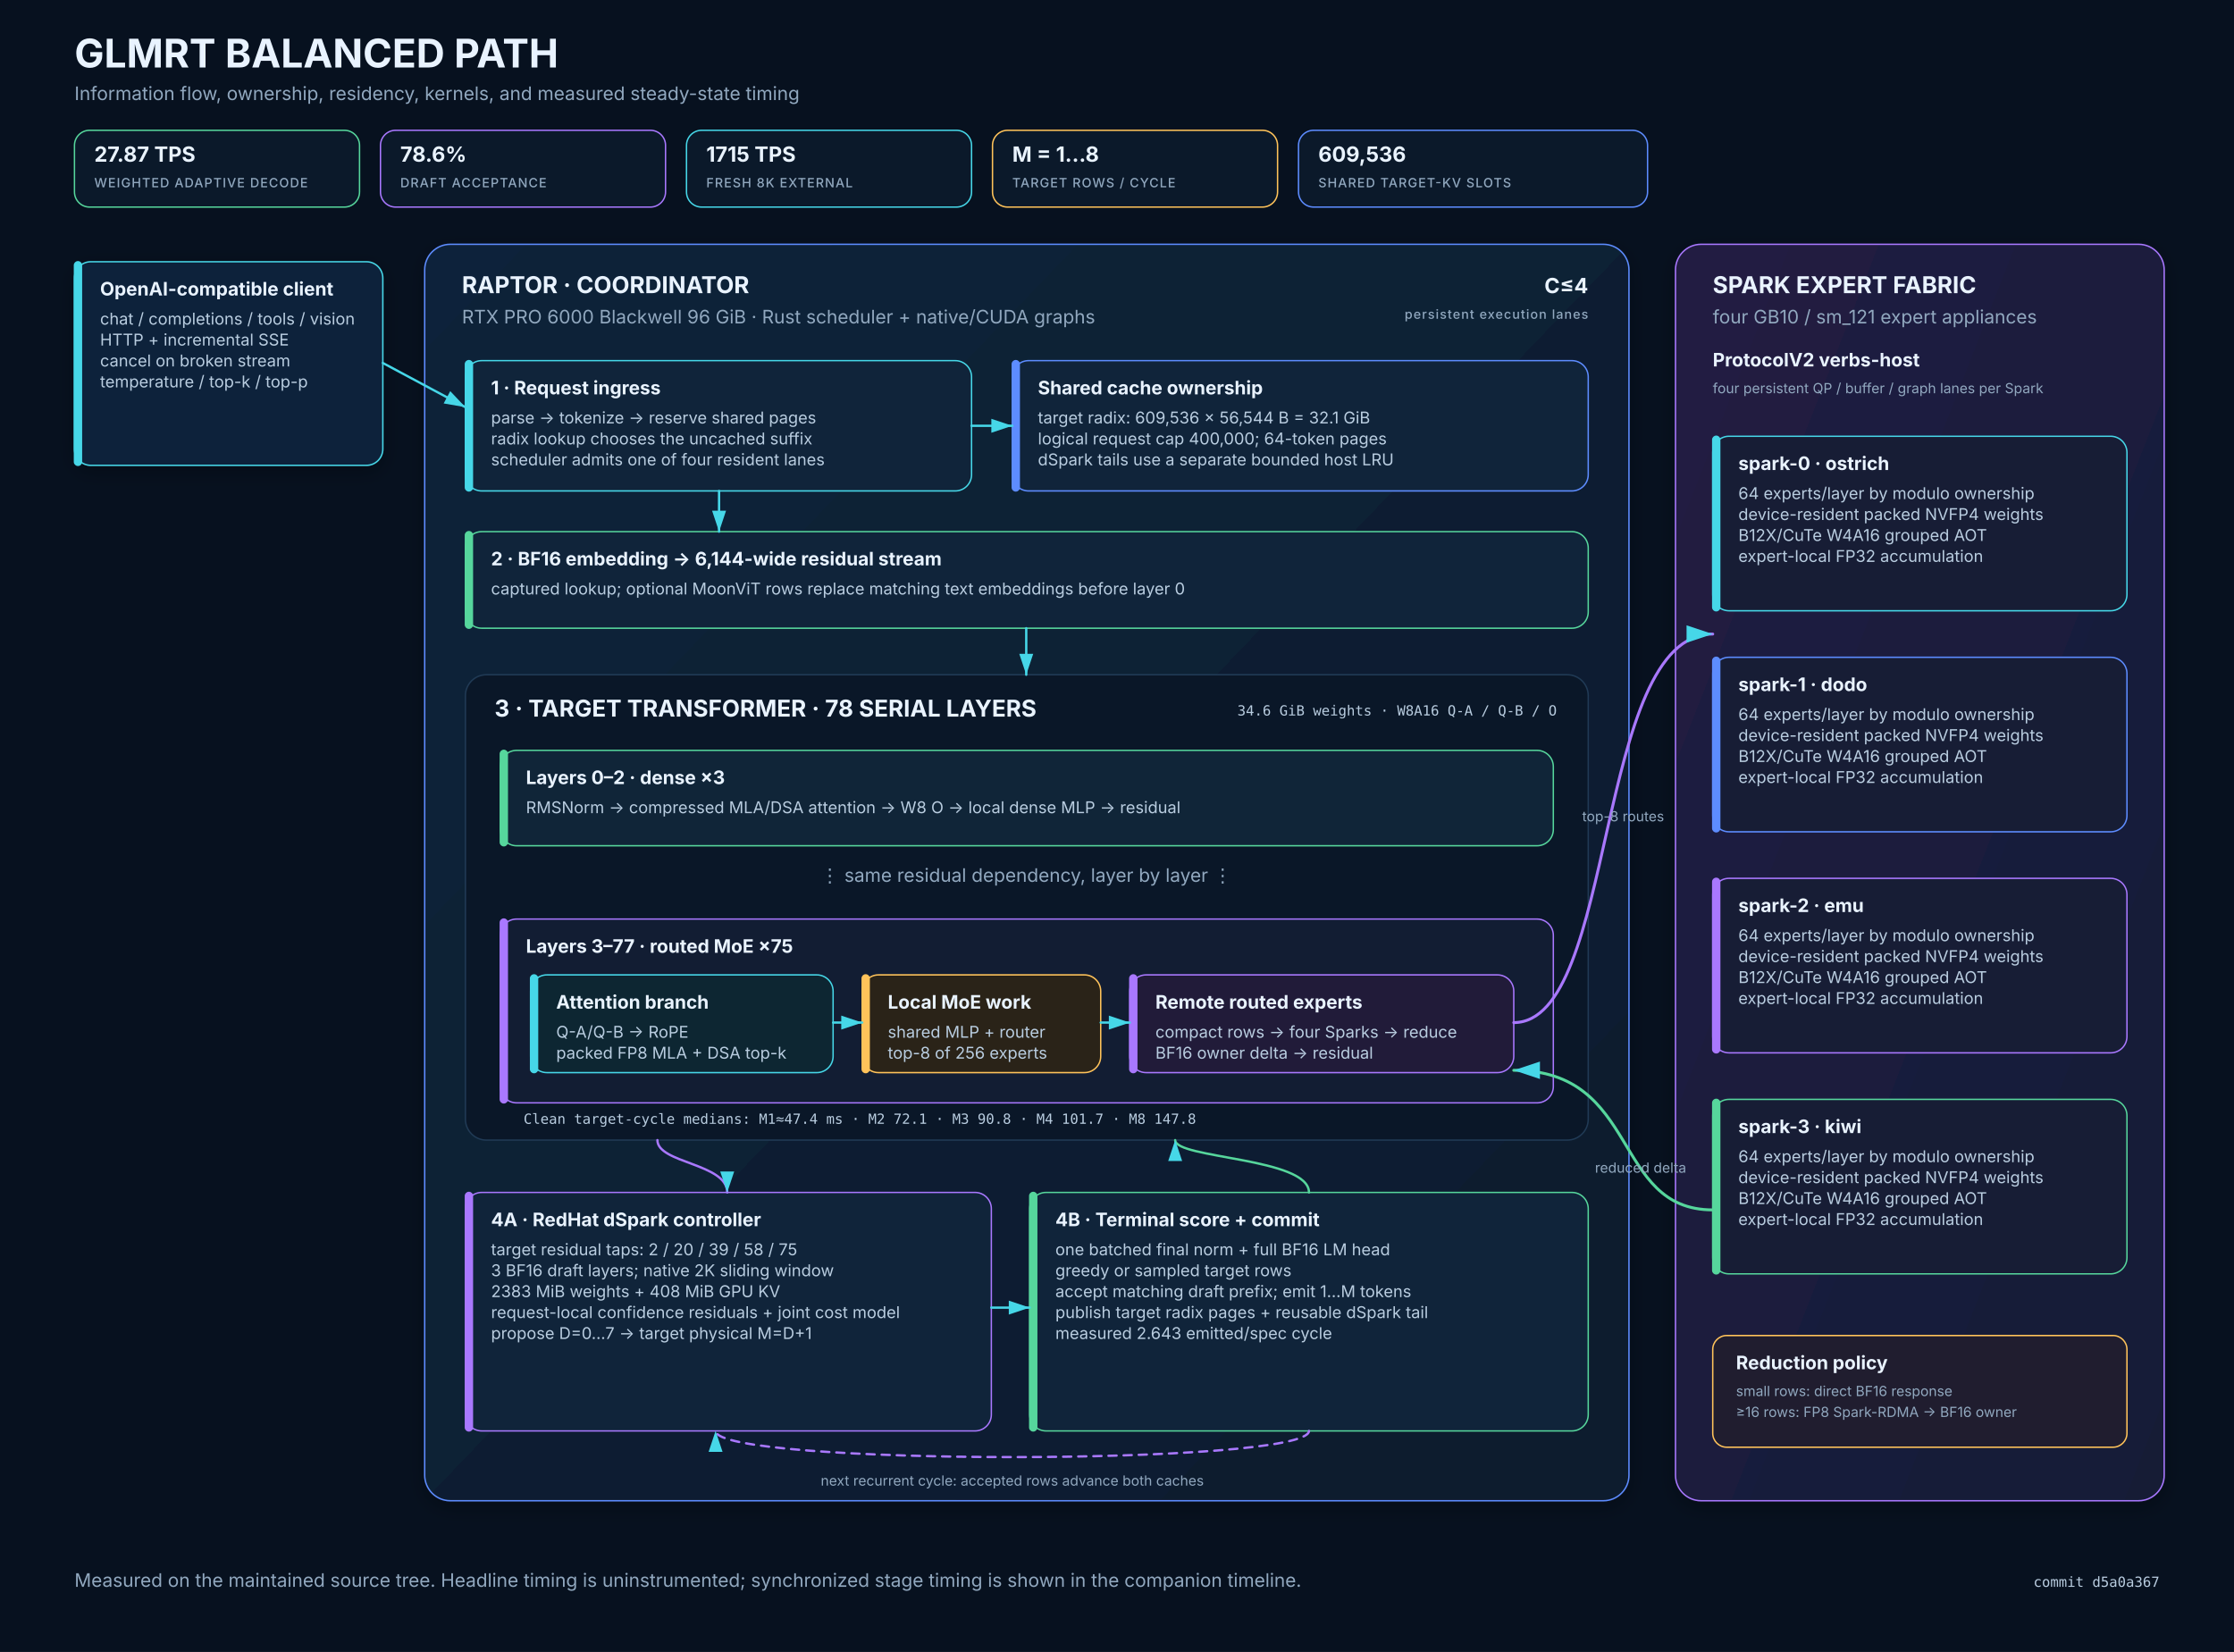
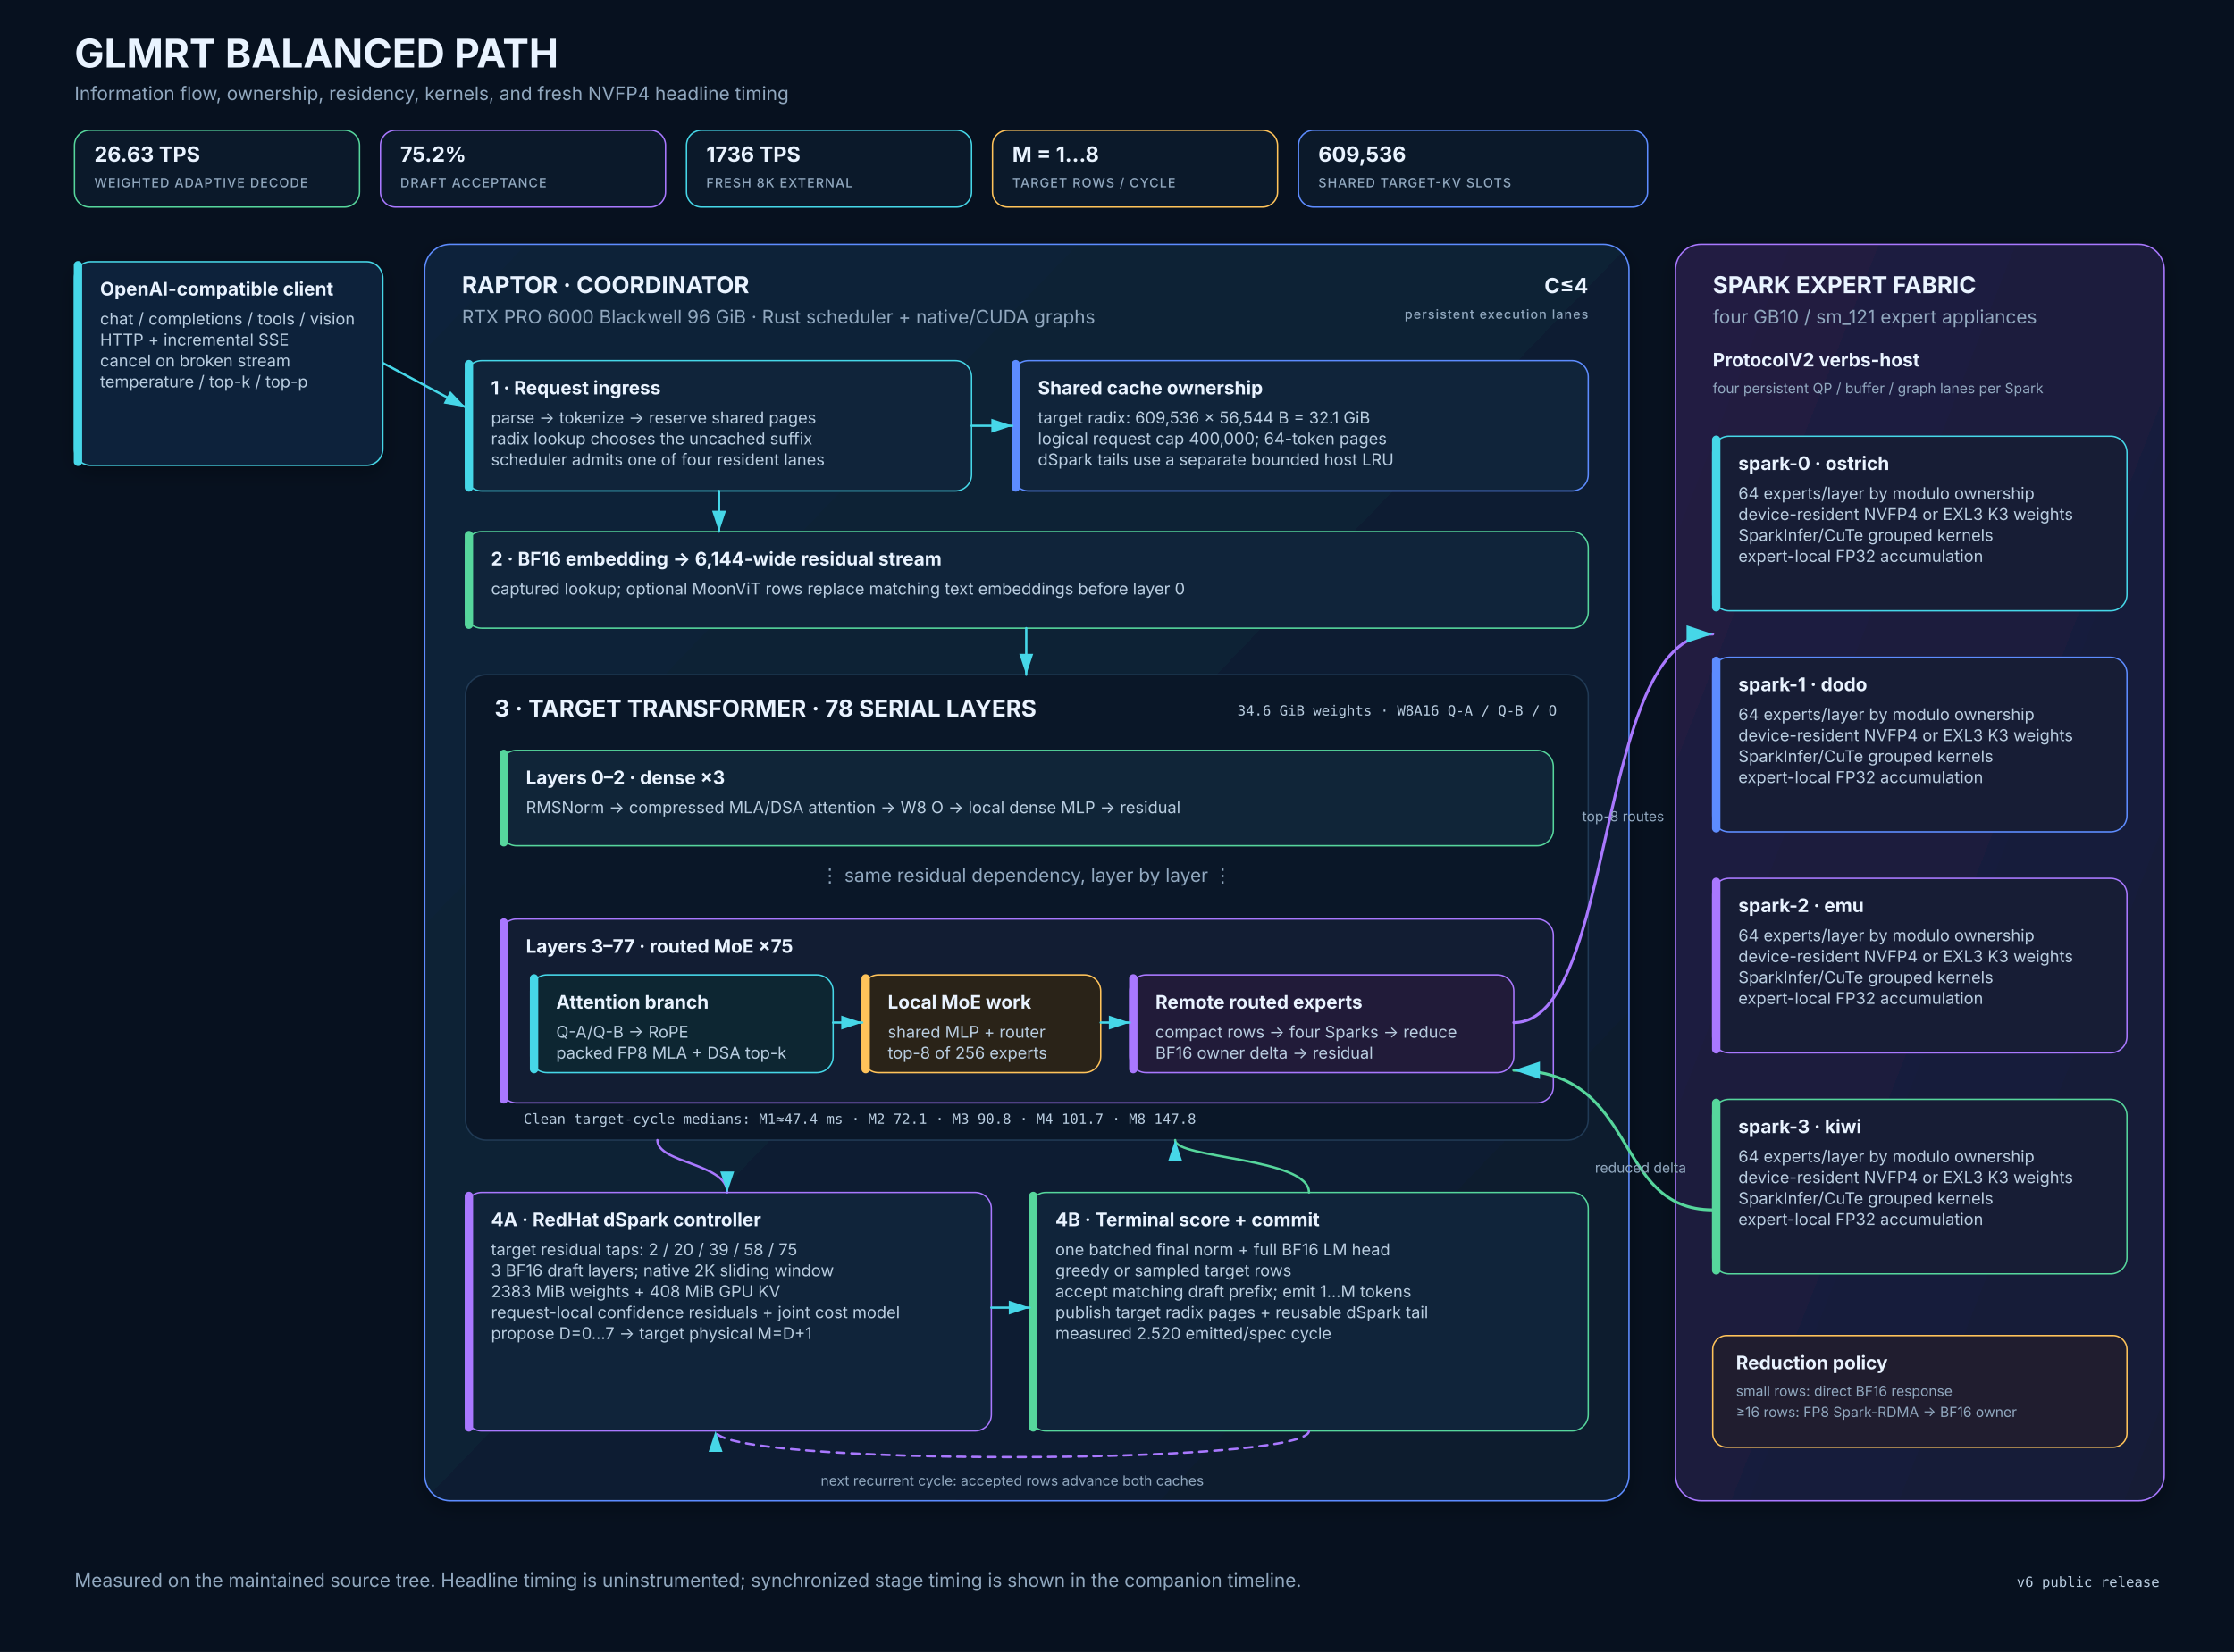
<svg xmlns="http://www.w3.org/2000/svg" width="1920" height="1420" viewBox="0 0 1920 1420" role="img" aria-labelledby="title desc">
  <defs>
    <filter id="shadow" x="-20%" y="-20%" width="140%" height="140%">
      <feDropShadow dx="0" dy="5" stdDeviation="8" flood-opacity=".28" />
    </filter>
    <marker id="arrow" markerWidth="10" markerHeight="10" refX="9" refY="3" orient="auto" markerUnits="strokeWidth">
      <path d="M0,0 L0,6 L9,3 z" fill="#46d7e8" />
    </marker>
    <marker id="arrow-muted" markerWidth="10" markerHeight="10" refX="9" refY="3" orient="auto" markerUnits="strokeWidth">
      <path d="M0,0 L0,6 L9,3 z" fill="#91a8bf" />
    </marker>
    <linearGradient id="coordinator" x1="0" y1="0" x2="1" y2="1">
      <stop offset="0" stop-color="#10243a" />
      <stop offset="1" stop-color="#0d1b2d" />
    </linearGradient>
    <linearGradient id="spark" x1="0" y1="0" x2="1" y2="1">
      <stop offset="0" stop-color="#231c43" />
      <stop offset="1" stop-color="#121c36" />
    </linearGradient>
    <style>.title{font:700 34px Inter,Segoe UI,sans-serif;fill:#e9f3ff}.subtitle{font:400 16px Inter,Segoe UI,sans-serif;fill:#91a8bf}.section{font:700 20px Inter,Segoe UI,sans-serif;fill:#e9f3ff}.box-title{font:700 16px Inter,Segoe UI,sans-serif;fill:#e9f3ff}.body{font:400 14px Inter,Segoe UI,sans-serif;fill:#b9cde0}.small{font:400 12px Inter,Segoe UI,sans-serif;fill:#91a8bf}.mono{font:500 12px ui-monospace,SFMono-Regular,Consolas,monospace;fill:#b9cde0}.metric{font:700 18px Inter,Segoe UI,sans-serif;fill:#e9f3ff}.metric-label{font:500 11px Inter,Segoe UI,sans-serif;fill:#91a8bf;letter-spacing:.8px}</style>
  </defs>
  <rect width="1920" height="1420" fill="#07111f" />
  <text x="64" y="58" class="title" text-anchor="start">GLMRT BALANCED PATH</text>
-   <text x="64" y="86" class="subtitle" text-anchor="start">Information flow, ownership, residency, kernels, and measured steady-state timing</text>
+   <text x="64" y="86" class="subtitle" text-anchor="start">Information flow, ownership, residency, kernels, and fresh NVFP4 headline timing</text>
  <rect x="64" y="112" width="245" height="66" rx="13" fill="#0b192a" fill-opacity="1.0" stroke="#56d69c" stroke-width="1.2" />
-   <text x="81" y="139" class="metric" text-anchor="start" fill="#56d69c">27.87 TPS</text>
+   <text x="81" y="139" class="metric" text-anchor="start" fill="#56d69c">26.63 TPS</text>
  <text x="81" y="161" class="metric-label" text-anchor="start">WEIGHTED ADAPTIVE DECODE</text>
  <rect x="327" y="112" width="245" height="66" rx="13" fill="#0b192a" fill-opacity="1.0" stroke="#a978ff" stroke-width="1.2" />
-   <text x="344" y="139" class="metric" text-anchor="start" fill="#a978ff">78.6%</text>
+   <text x="344" y="139" class="metric" text-anchor="start" fill="#a978ff">75.2%</text>
  <text x="344" y="161" class="metric-label" text-anchor="start">DRAFT ACCEPTANCE</text>
  <rect x="590" y="112" width="245" height="66" rx="13" fill="#0b192a" fill-opacity="1.0" stroke="#46d7e8" stroke-width="1.2" />
-   <text x="607" y="139" class="metric" text-anchor="start" fill="#46d7e8">1715 TPS</text>
+   <text x="607" y="139" class="metric" text-anchor="start" fill="#46d7e8">1736 TPS</text>
  <text x="607" y="161" class="metric-label" text-anchor="start">FRESH 8K EXTERNAL</text>
  <rect x="853" y="112" width="245" height="66" rx="13" fill="#0b192a" fill-opacity="1.0" stroke="#ffc35a" stroke-width="1.2" />
  <text x="870" y="139" class="metric" text-anchor="start" fill="#ffc35a">M = 1…8</text>
  <text x="870" y="161" class="metric-label" text-anchor="start">TARGET ROWS / CYCLE</text>
  <rect x="1116" y="112" width="300" height="66" rx="13" fill="#0b192a" fill-opacity="1.0" stroke="#5d8cff" stroke-width="1.2" />
  <text x="1133" y="139" class="metric" text-anchor="start" fill="#5d8cff">609,536</text>
  <text x="1133" y="161" class="metric-label" text-anchor="start">SHARED TARGET-KV SLOTS</text>
  <rect x="64" y="225" width="265" height="175" rx="14" fill="#10243a" fill-opacity="1.0" stroke="#46d7e8" stroke-width="1.2" filter="url(#shadow)" />
  <rect x="64" y="225" width="6" height="175" rx="3" fill="#46d7e8" fill-opacity="1.0" stroke="#46d7e8" stroke-width="1.2" />
  <text x="86" y="254" class="box-title" text-anchor="start">OpenAI-compatible client</text>
  <text x="86" y="279" class="body" text-anchor="start">chat / completions / tools / vision</text>
  <text x="86" y="297" class="body" text-anchor="start">HTTP + incremental SSE</text>
  <text x="86" y="315" class="body" text-anchor="start">cancel on broken stream</text>
  <text x="86" y="333" class="body" text-anchor="start">temperature / top-k / top-p</text>
  <rect x="365" y="210" width="1035" height="1080" rx="22" fill="url(#coordinator)" fill-opacity="1.0" stroke="#5d8cff" stroke-width="1.2" filter="url(#shadow)" />
  <text x="397" y="252" class="section" text-anchor="start" fill="#5d8cff">RAPTOR · COORDINATOR</text>
  <text x="397" y="278" class="subtitle" text-anchor="start">RTX PRO 6000 Blackwell 96 GiB · Rust scheduler + native/CUDA graphs</text>
  <text x="1365" y="252" class="metric" text-anchor="end" fill="#5d8cff">C≤4</text>
  <text x="1365" y="274" class="metric-label" text-anchor="end">persistent execution lanes</text>
  <rect x="400" y="310" width="435" height="112" rx="14" fill="#10243a" fill-opacity="1.0" stroke="#46d7e8" stroke-width="1.2" />
  <rect x="400" y="310" width="6" height="112" rx="3" fill="#46d7e8" fill-opacity="1.0" stroke="#46d7e8" stroke-width="1.2" />
  <text x="422" y="339" class="box-title" text-anchor="start">1 · Request ingress</text>
  <text x="422" y="364" class="body" text-anchor="start">parse → tokenize → reserve shared pages</text>
  <text x="422" y="382" class="body" text-anchor="start">radix lookup chooses the uncached suffix</text>
  <text x="422" y="400" class="body" text-anchor="start">scheduler admits one of four resident lanes</text>
  <rect x="870" y="310" width="495" height="112" rx="14" fill="#10243a" fill-opacity="1.0" stroke="#5d8cff" stroke-width="1.2" />
  <rect x="870" y="310" width="6" height="112" rx="3" fill="#5d8cff" fill-opacity="1.0" stroke="#5d8cff" stroke-width="1.2" />
  <text x="892" y="339" class="box-title" text-anchor="start">Shared cache ownership</text>
  <text x="892" y="364" class="body" text-anchor="start">target radix: 609,536 × 56,544 B = 32.1 GiB</text>
  <text x="892" y="382" class="body" text-anchor="start">logical request cap 400,000; 64-token pages</text>
  <text x="892" y="400" class="body" text-anchor="start">dSpark tails use a separate bounded host LRU</text>
  <path d="M329,312 L400,350" fill="none" stroke="#46d7e8" stroke-width="2" stroke-linecap="round" stroke-linejoin="round" opacity="1.0" marker-end="url(#arrow)" />
  <path d="M835,366 L870,366" fill="none" stroke="#46d7e8" stroke-width="2" stroke-linecap="round" stroke-linejoin="round" opacity="1.0" marker-end="url(#arrow)" />
  <rect x="400" y="457" width="965" height="83" rx="14" fill="#10243a" fill-opacity="1.0" stroke="#56d69c" stroke-width="1.2" />
  <rect x="400" y="457" width="6" height="83" rx="3" fill="#56d69c" fill-opacity="1.0" stroke="#56d69c" stroke-width="1.2" />
  <text x="422" y="486" class="box-title" text-anchor="start">2 · BF16 embedding → 6,144-wide residual stream</text>
  <text x="422" y="511" class="body" text-anchor="start">captured lookup; optional MoonViT rows replace matching text embeddings before layer 0</text>
  <path d="M618,422 L618,457" fill="none" stroke="#46d7e8" stroke-width="2" stroke-linecap="round" stroke-linejoin="round" opacity="1.0" marker-end="url(#arrow)" />
  <rect x="400" y="580" width="965" height="400" rx="18" fill="#0a1728" fill-opacity="1.0" stroke="#203a55" stroke-width="1.2" />
  <text x="425" y="616" class="section" text-anchor="start">3 · TARGET TRANSFORMER · 78 SERIAL LAYERS</text>
  <text x="1338" y="615" class="mono" text-anchor="end" fill="#ffc35a">34.6 GiB weights · W8A16 Q-A / Q-B / O</text>
  <rect x="430" y="645" width="905" height="82" rx="14" fill="#102538" fill-opacity="1.0" stroke="#56d69c" stroke-width="1.2" />
  <rect x="430" y="645" width="6" height="82" rx="3" fill="#56d69c" fill-opacity="1.0" stroke="#56d69c" stroke-width="1.2" />
  <text x="452" y="674" class="box-title" text-anchor="start">Layers 0–2 · dense ×3</text>
  <text x="452" y="699" class="body" text-anchor="start">RMSNorm → compressed MLA/DSA attention → W8 O → local dense MLP → residual</text>
  <text x="882" y="758" class="subtitle" text-anchor="middle">⋮  same residual dependency, layer by layer  ⋮</text>
  <rect x="430" y="790" width="905" height="158" rx="14" fill="#121d33" fill-opacity="1.0" stroke="#a978ff" stroke-width="1.2" />
  <rect x="430" y="790" width="6" height="158" rx="3" fill="#a978ff" fill-opacity="1.0" stroke="#a978ff" stroke-width="1.2" />
  <text x="452" y="819" class="box-title" text-anchor="start">Layers 3–77 · routed MoE ×75</text>
  <rect x="456" y="838" width="260" height="84" rx="14" fill="#0d2632" fill-opacity="1.0" stroke="#46d7e8" stroke-width="1.2" />
  <rect x="456" y="838" width="6" height="84" rx="3" fill="#46d7e8" fill-opacity="1.0" stroke="#46d7e8" stroke-width="1.2" />
  <text x="478" y="867" class="box-title" text-anchor="start">Attention branch</text>
  <text x="478" y="892" class="body" text-anchor="start">Q-A/Q-B → RoPE</text>
  <text x="478" y="910" class="body" text-anchor="start">packed FP8 MLA + DSA top-k</text>
  <rect x="741" y="838" width="205" height="84" rx="14" fill="#2a2318" fill-opacity="1.0" stroke="#ffc35a" stroke-width="1.2" />
  <rect x="741" y="838" width="6" height="84" rx="3" fill="#ffc35a" fill-opacity="1.0" stroke="#ffc35a" stroke-width="1.2" />
  <text x="763" y="867" class="box-title" text-anchor="start">Local MoE work</text>
  <text x="763" y="892" class="body" text-anchor="start">shared MLP + router</text>
  <text x="763" y="910" class="body" text-anchor="start">top-8 of 256 experts</text>
  <rect x="971" y="838" width="330" height="84" rx="14" fill="#211b39" fill-opacity="1.0" stroke="#a978ff" stroke-width="1.2" />
  <rect x="971" y="838" width="6" height="84" rx="3" fill="#a978ff" fill-opacity="1.0" stroke="#a978ff" stroke-width="1.2" />
  <text x="993" y="867" class="box-title" text-anchor="start">Remote routed experts</text>
  <text x="993" y="892" class="body" text-anchor="start">compact rows → four Sparks → reduce</text>
  <text x="993" y="910" class="body" text-anchor="start">BF16 owner delta → residual</text>
  <path d="M716,879 L741,879" fill="none" stroke="#46d7e8" stroke-width="2" stroke-linecap="round" stroke-linejoin="round" opacity="1.0" marker-end="url(#arrow)" />
  <path d="M946,879 L971,879" fill="none" stroke="#46d7e8" stroke-width="2" stroke-linecap="round" stroke-linejoin="round" opacity="1.0" marker-end="url(#arrow)" />
  <text x="450" y="966" class="mono" text-anchor="start" fill="#56d69c">Clean target-cycle medians: M1≈47.4 ms · M2 72.1 · M3 90.8 · M4 101.7 · M8 147.8</text>
  <path d="M882,540 L882,580" fill="none" stroke="#46d7e8" stroke-width="2" stroke-linecap="round" stroke-linejoin="round" opacity="1.0" marker-end="url(#arrow)" />
  <rect x="400" y="1025" width="452" height="205" rx="14" fill="#10243a" fill-opacity="1.0" stroke="#a978ff" stroke-width="1.2" />
  <rect x="400" y="1025" width="6" height="205" rx="3" fill="#a978ff" fill-opacity="1.0" stroke="#a978ff" stroke-width="1.2" />
  <text x="422" y="1054" class="box-title" text-anchor="start">4A · RedHat dSpark controller</text>
  <text x="422" y="1079" class="body" text-anchor="start">target residual taps: 2 / 20 / 39 / 58 / 75</text>
  <text x="422" y="1097" class="body" text-anchor="start">3 BF16 draft layers; native 2K sliding window</text>
  <text x="422" y="1115" class="body" text-anchor="start">2383 MiB weights + 408 MiB GPU KV</text>
  <text x="422" y="1133" class="body" text-anchor="start">request-local confidence residuals + joint cost model</text>
  <text x="422" y="1151" class="body" text-anchor="start">propose D=0…7 → target physical M=D+1</text>
  <rect x="885" y="1025" width="480" height="205" rx="14" fill="#10243a" fill-opacity="1.0" stroke="#56d69c" stroke-width="1.2" />
  <rect x="885" y="1025" width="6" height="205" rx="3" fill="#56d69c" fill-opacity="1.0" stroke="#56d69c" stroke-width="1.2" />
  <text x="907" y="1054" class="box-title" text-anchor="start">4B · Terminal score + commit</text>
  <text x="907" y="1079" class="body" text-anchor="start">one batched final norm + full BF16 LM head</text>
  <text x="907" y="1097" class="body" text-anchor="start">greedy or sampled target rows</text>
  <text x="907" y="1115" class="body" text-anchor="start">accept matching draft prefix; emit 1…M tokens</text>
  <text x="907" y="1133" class="body" text-anchor="start">publish target radix pages + reusable dSpark tail</text>
-   <text x="907" y="1151" class="body" text-anchor="start">measured 2.643 emitted/spec cycle</text>
+   <text x="907" y="1151" class="body" text-anchor="start">measured 2.520 emitted/spec cycle</text>
  <path d="M565,980 C565,1000 625,1000 625,1025" fill="none" stroke="#a978ff" stroke-width="2" stroke-linecap="round" stroke-linejoin="round" opacity="1.0" marker-end="url(#arrow)" />
  <path d="M852,1124 L885,1124" fill="none" stroke="#46d7e8" stroke-width="2" stroke-linecap="round" stroke-linejoin="round" opacity="1.0" marker-end="url(#arrow)" />
  <path d="M1125,1025 C1125,995 1010,996 1010,980" fill="none" stroke="#56d69c" stroke-width="2" stroke-linecap="round" stroke-linejoin="round" opacity="1.0" marker-end="url(#arrow)" />
  <path d="M1125,1230 C1125,1260 615,1260 615,1230" fill="none" stroke="#a978ff" stroke-width="2" stroke-linecap="round" stroke-linejoin="round" opacity="1.0" marker-end="url(#arrow)" stroke-dasharray="7 6" />
  <text x="870" y="1277" class="small" text-anchor="middle">next recurrent cycle: accepted rows advance both caches</text>
  <rect x="1440" y="210" width="420" height="1080" rx="22" fill="url(#spark)" fill-opacity="1.0" stroke="#a978ff" stroke-width="1.2" filter="url(#shadow)" />
  <text x="1472" y="252" class="section" text-anchor="start" fill="#a978ff">SPARK EXPERT FABRIC</text>
  <text x="1472" y="278" class="subtitle" text-anchor="start">four GB10 / sm_121 expert appliances</text>
  <text x="1472" y="315" class="box-title" text-anchor="start">ProtocolV2 verbs-host</text>
  <text x="1472" y="338" class="small" text-anchor="start">four persistent QP / buffer / graph lanes per Spark</text>
  <rect x="1472" y="375" width="356" height="150" rx="14" fill="#171d35" fill-opacity="1.0" stroke="#46d7e8" stroke-width="1.2" />
  <rect x="1472" y="375" width="6" height="150" rx="3" fill="#46d7e8" fill-opacity="1.0" stroke="#46d7e8" stroke-width="1.2" />
  <text x="1494" y="404" class="box-title" text-anchor="start">spark-0 · ostrich</text>
  <text x="1494" y="429" class="body" text-anchor="start">64 experts/layer by modulo ownership</text>
-   <text x="1494" y="447" class="body" text-anchor="start">device-resident packed NVFP4 weights</text>
-   <text x="1494" y="465" class="body" text-anchor="start">B12X/CuTe W4A16 grouped AOT</text>
+   <text x="1494" y="447" class="body" text-anchor="start">device-resident NVFP4 or EXL3 K3 weights</text>
+   <text x="1494" y="465" class="body" text-anchor="start">SparkInfer/CuTe grouped kernels</text>
  <text x="1494" y="483" class="body" text-anchor="start">expert-local FP32 accumulation</text>
  <rect x="1472" y="565" width="356" height="150" rx="14" fill="#171d35" fill-opacity="1.0" stroke="#5d8cff" stroke-width="1.2" />
  <rect x="1472" y="565" width="6" height="150" rx="3" fill="#5d8cff" fill-opacity="1.0" stroke="#5d8cff" stroke-width="1.2" />
  <text x="1494" y="594" class="box-title" text-anchor="start">spark-1 · dodo</text>
  <text x="1494" y="619" class="body" text-anchor="start">64 experts/layer by modulo ownership</text>
-   <text x="1494" y="637" class="body" text-anchor="start">device-resident packed NVFP4 weights</text>
-   <text x="1494" y="655" class="body" text-anchor="start">B12X/CuTe W4A16 grouped AOT</text>
+   <text x="1494" y="637" class="body" text-anchor="start">device-resident NVFP4 or EXL3 K3 weights</text>
+   <text x="1494" y="655" class="body" text-anchor="start">SparkInfer/CuTe grouped kernels</text>
  <text x="1494" y="673" class="body" text-anchor="start">expert-local FP32 accumulation</text>
  <rect x="1472" y="755" width="356" height="150" rx="14" fill="#171d35" fill-opacity="1.0" stroke="#a978ff" stroke-width="1.2" />
  <rect x="1472" y="755" width="6" height="150" rx="3" fill="#a978ff" fill-opacity="1.0" stroke="#a978ff" stroke-width="1.2" />
  <text x="1494" y="784" class="box-title" text-anchor="start">spark-2 · emu</text>
  <text x="1494" y="809" class="body" text-anchor="start">64 experts/layer by modulo ownership</text>
-   <text x="1494" y="827" class="body" text-anchor="start">device-resident packed NVFP4 weights</text>
-   <text x="1494" y="845" class="body" text-anchor="start">B12X/CuTe W4A16 grouped AOT</text>
+   <text x="1494" y="827" class="body" text-anchor="start">device-resident NVFP4 or EXL3 K3 weights</text>
+   <text x="1494" y="845" class="body" text-anchor="start">SparkInfer/CuTe grouped kernels</text>
  <text x="1494" y="863" class="body" text-anchor="start">expert-local FP32 accumulation</text>
  <rect x="1472" y="945" width="356" height="150" rx="14" fill="#171d35" fill-opacity="1.0" stroke="#56d69c" stroke-width="1.2" />
  <rect x="1472" y="945" width="6" height="150" rx="3" fill="#56d69c" fill-opacity="1.0" stroke="#56d69c" stroke-width="1.2" />
  <text x="1494" y="974" class="box-title" text-anchor="start">spark-3 · kiwi</text>
  <text x="1494" y="999" class="body" text-anchor="start">64 experts/layer by modulo ownership</text>
-   <text x="1494" y="1017" class="body" text-anchor="start">device-resident packed NVFP4 weights</text>
-   <text x="1494" y="1035" class="body" text-anchor="start">B12X/CuTe W4A16 grouped AOT</text>
+   <text x="1494" y="1017" class="body" text-anchor="start">device-resident NVFP4 or EXL3 K3 weights</text>
+   <text x="1494" y="1035" class="body" text-anchor="start">SparkInfer/CuTe grouped kernels</text>
  <text x="1494" y="1053" class="body" text-anchor="start">expert-local FP32 accumulation</text>
  <path d="M1301,879 C1390,879 1370,545 1472,545" fill="none" stroke="#a978ff" stroke-width="2.5" stroke-linecap="round" stroke-linejoin="round" opacity="1.0" marker-end="url(#arrow)" />
  <text x="1395" y="706" class="small" text-anchor="middle" fill="#a978ff">top-8 routes</text>
  <path d="M1472,1040 C1385,1040 1410,920 1301,920" fill="none" stroke="#56d69c" stroke-width="2.5" stroke-linecap="round" stroke-linejoin="round" opacity="1.0" marker-end="url(#arrow)" />
  <text x="1410" y="1008" class="small" text-anchor="middle" fill="#56d69c">reduced delta</text>
  <rect x="1472" y="1148" width="356" height="96" rx="12" fill="#201d2f" fill-opacity="1.0" stroke="#ffc35a" stroke-width="1.2" />
  <text x="1492" y="1177" class="box-title" text-anchor="start">Reduction policy</text>
  <text x="1492" y="1200" class="small" text-anchor="start">small rows: direct BF16 response</text>
  <text x="1492" y="1218" class="small" text-anchor="start">≥16 rows: FP8 Spark-RDMA → BF16 owner</text>
  <text x="64" y="1364" class="subtitle" text-anchor="start">Measured on the maintained source tree. Headline timing is uninstrumented; synchronized stage timing is shown in the companion timeline.</text>
-   <text x="1856" y="1364" class="mono" text-anchor="end">commit d5a0a367</text>
+   <text x="1856" y="1364" class="mono" text-anchor="end">v6 public release</text>
</svg>
